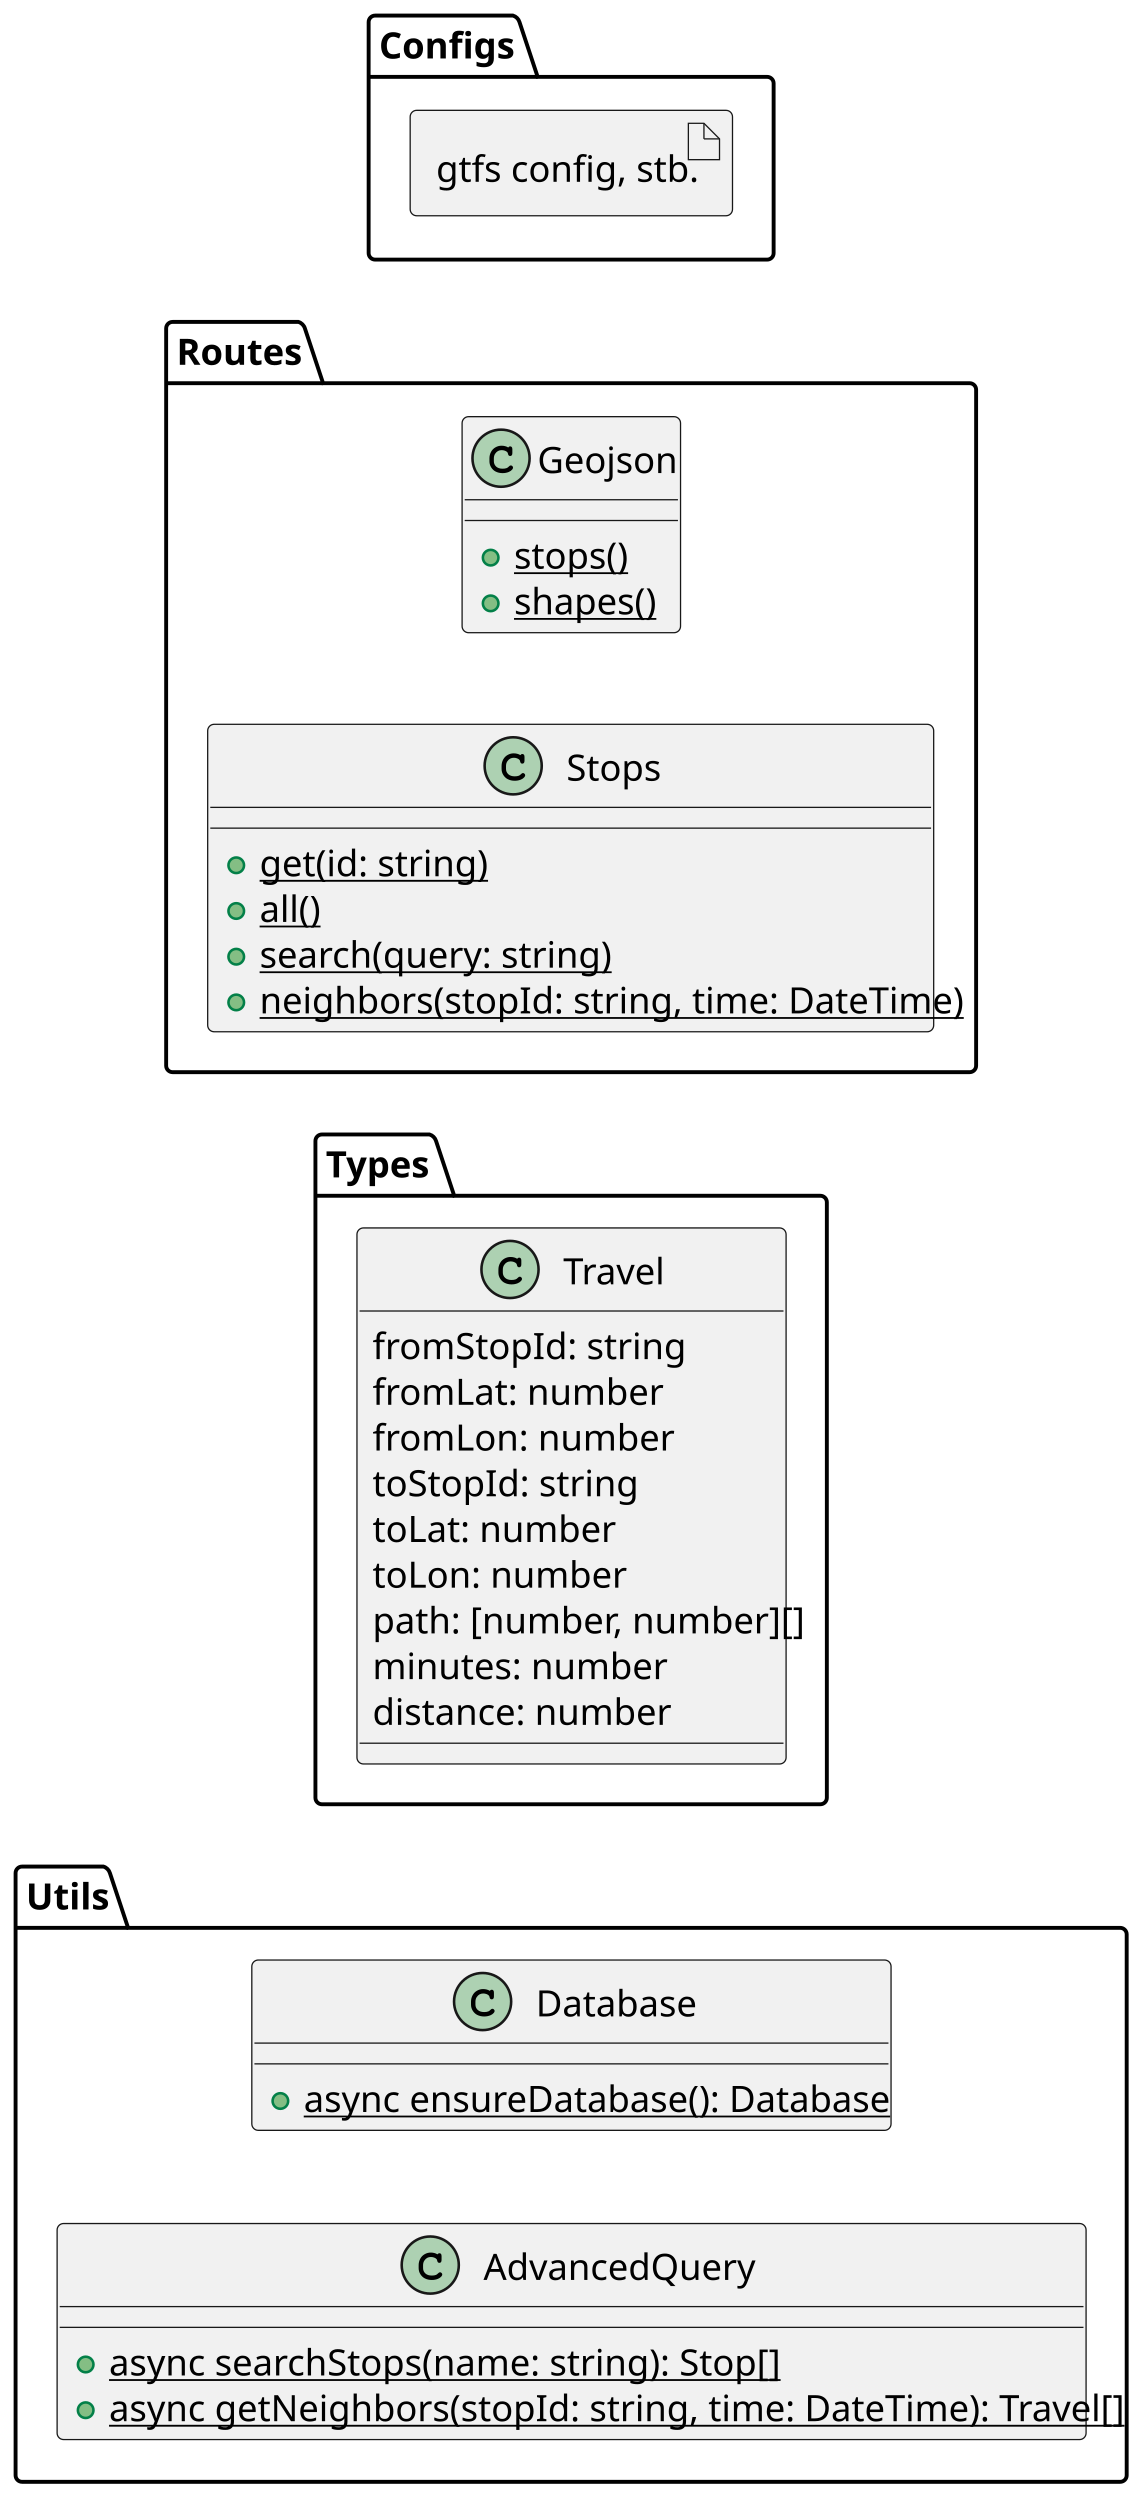
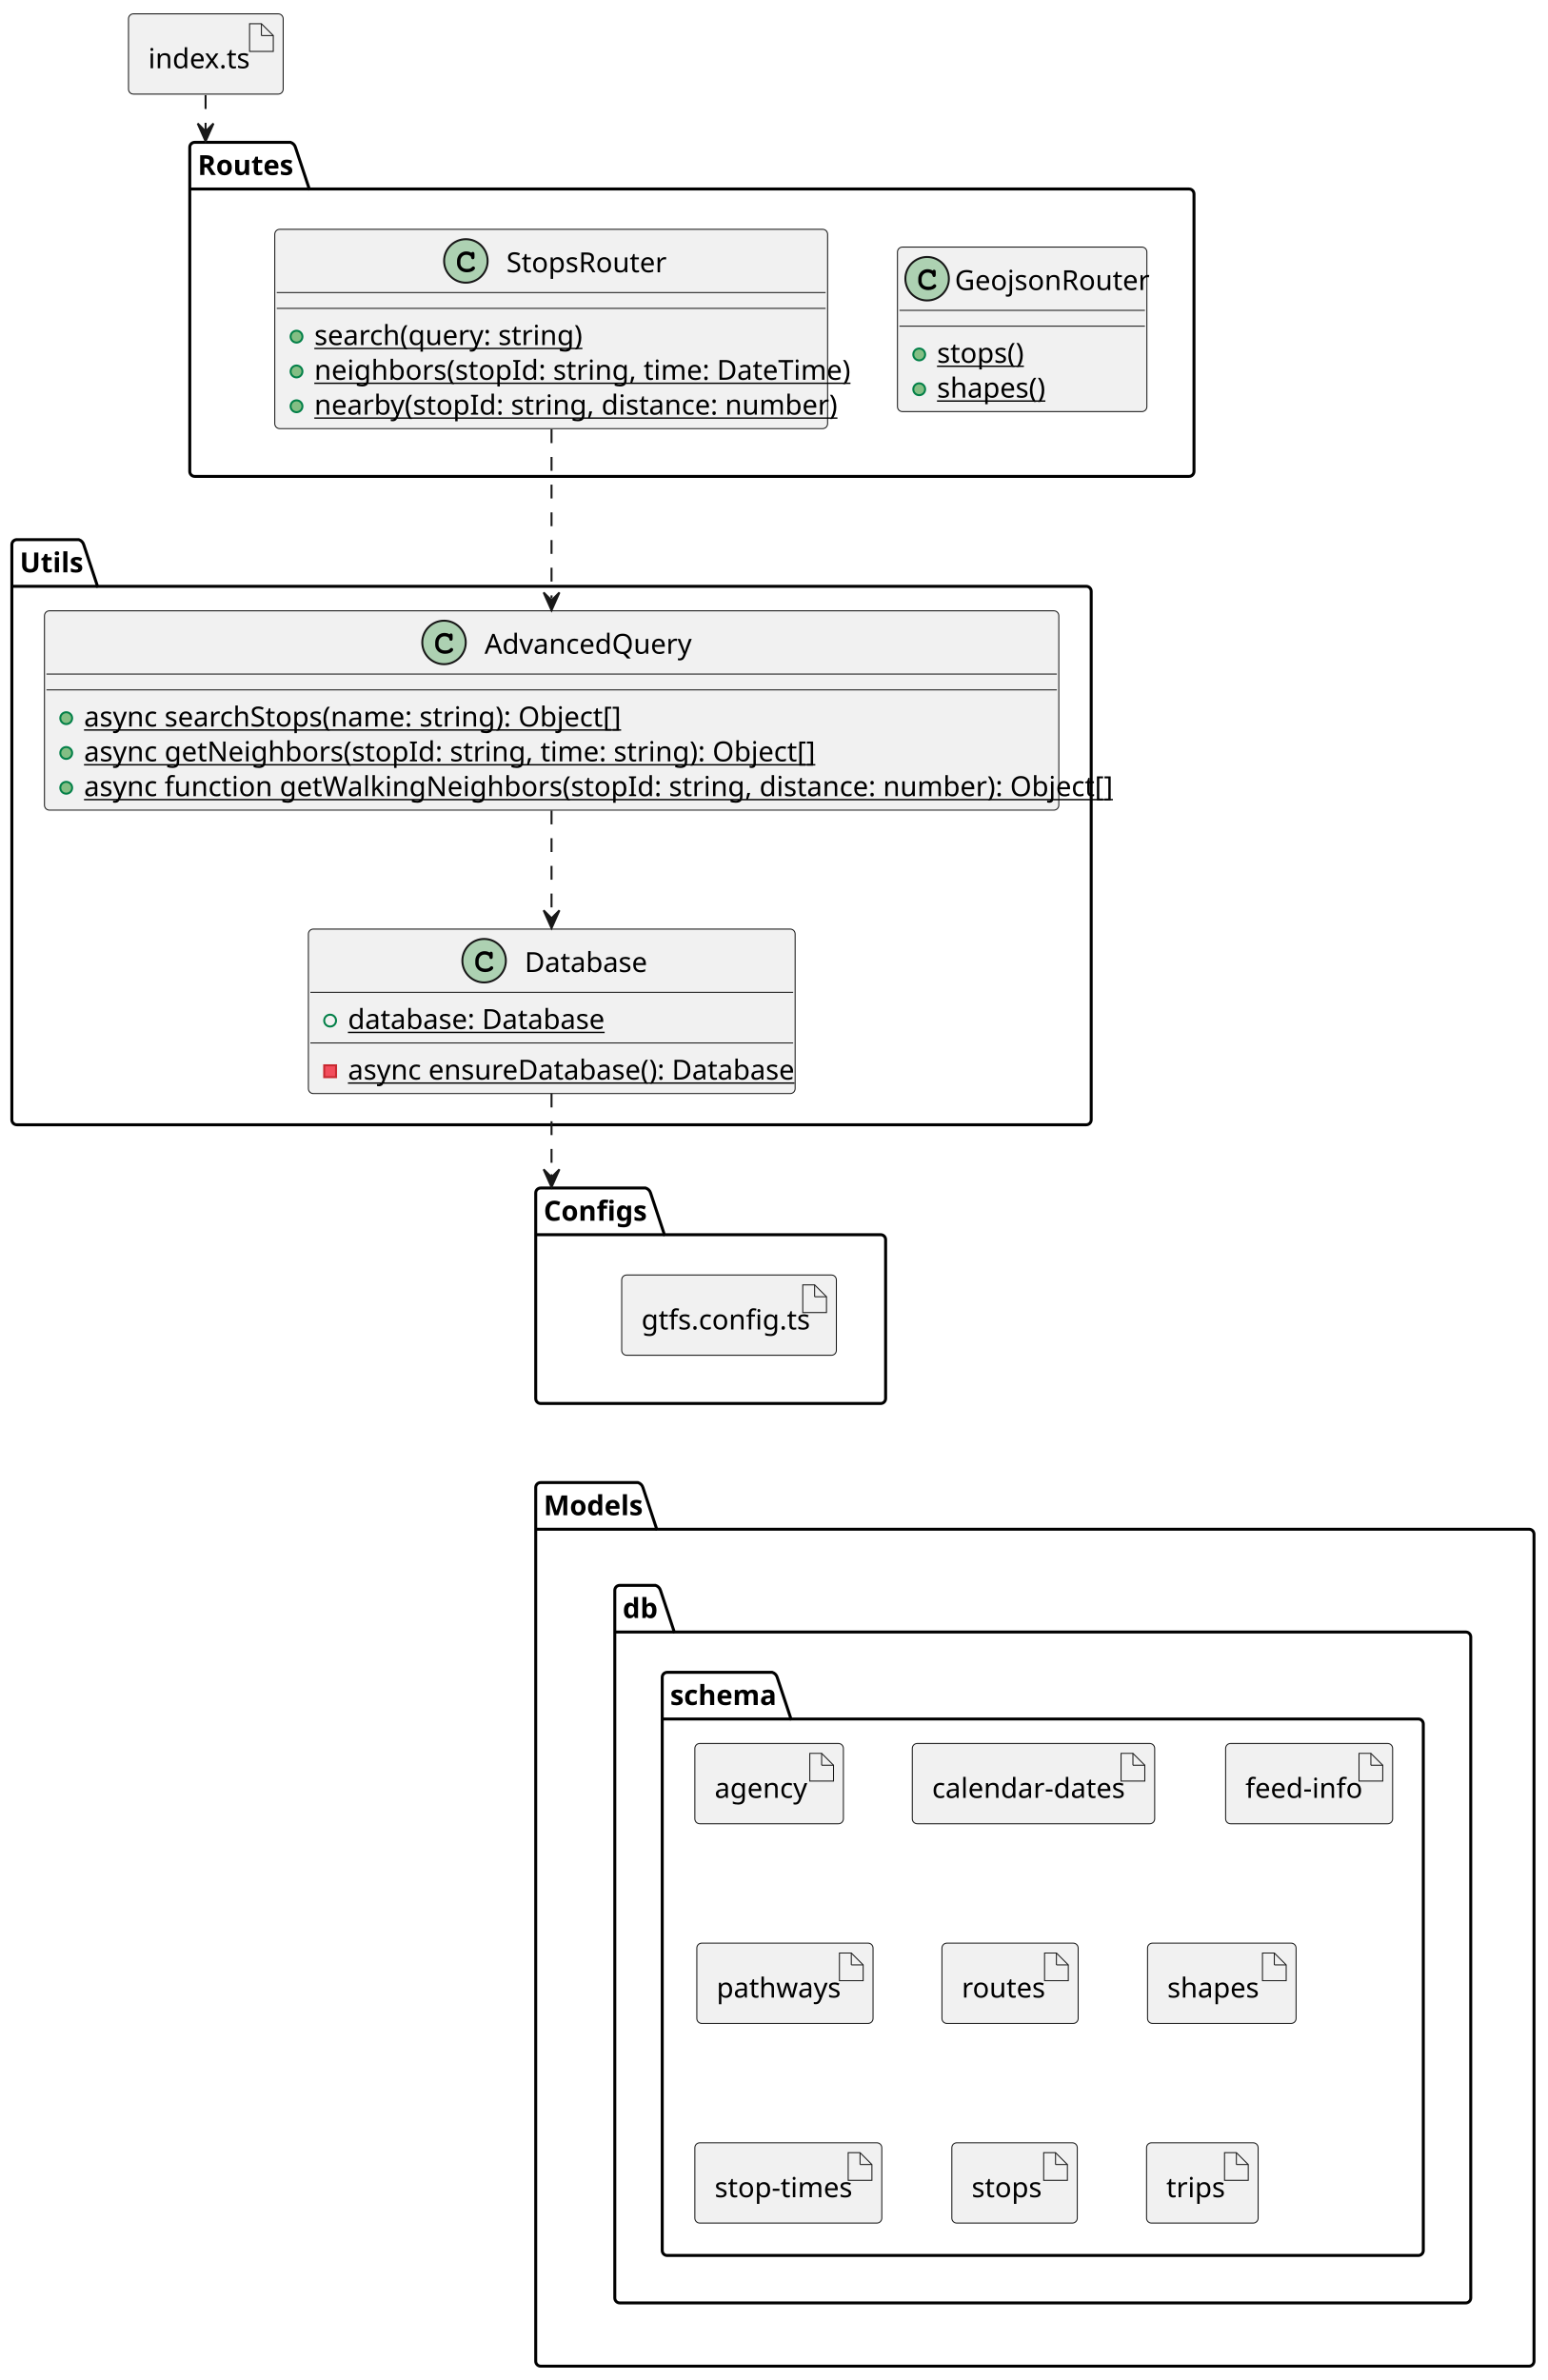
- <svg xmlns="http://www.w3.org/2000/svg" contentStyleType="text/css" height="963px" preserveAspectRatio="none" style="width:441px;height:963px;background:#FFFFFF;" version="1.1" viewBox="0 0 441 963" width="441px" zoomAndPan="magnify">
+ <svg xmlns="http://www.w3.org/2000/svg" contentStyleType="text/css" height="1204px" preserveAspectRatio="none" style="width:783px;height:1204px;background:#FFFFFF;" version="1.1" viewBox="0 0 783 1204" width="783px" zoomAndPan="magnify">
  <defs />
  <g>
+     <g id="cluster_Routes">
+       <path d="M98.5,72 L146.948,72 A3.75,3.75 0 0 1 149.448,74.5 L156.448,95.609 L601.5,95.609 A2.5,2.5 0 0 1 604,98.109 L604,238.5 A2.5,2.5 0 0 1 601.5,241 L98.5,241 A2.5,2.5 0 0 1 96,238.5 L96,74.5 A2.5,2.5 0 0 1 98.5,72 " fill="none" style="stroke:#000000;stroke-width:1.5;" />
+       <line style="stroke:#000000;stroke-width:1.5;" x1="96" x2="156.448" y1="95.609" y2="95.609" />
+       <text fill="#000000" font-family="sans-serif" font-size="14" font-weight="bold" lengthAdjust="spacing" textLength="47.448" x="100" y="88.533">Routes</text>
+     </g>
    <g id="cluster_Utils">
-       <path d="M8.5,719 L39.838,719 A3.75,3.75 0 0 1 42.338,721.5 L49.338,742.609 L431.5,742.609 A2.5,2.5 0 0 1 434,745.109 L434,953.5 A2.5,2.5 0 0 1 431.5,956 L8.5,956 A2.5,2.5 0 0 1 6,953.5 L6,721.5 A2.5,2.5 0 0 1 8.5,719 " fill="none" style="stroke:#000000;stroke-width:1.5;" />
-       <line style="stroke:#000000;stroke-width:1.5;" x1="6" x2="49.338" y1="742.609" y2="742.609" />
-       <text fill="#000000" font-family="sans-serif" font-size="14" font-weight="bold" lengthAdjust="spacing" textLength="30.338" x="10" y="735.533">Utils</text>
-     </g>
-     <g id="cluster_Types">
-       <path d="M124,437 L165.462,437 A3.75,3.75 0 0 1 167.962,439.5 L174.962,460.609 L316,460.609 A2.5,2.5 0 0 1 318.5,463.109 L318.5,692.5 A2.5,2.5 0 0 1 316,695 L124,695 A2.5,2.5 0 0 1 121.5,692.5 L121.5,439.5 A2.5,2.5 0 0 1 124,437 " fill="none" style="stroke:#000000;stroke-width:1.5;" />
-       <line style="stroke:#000000;stroke-width:1.5;" x1="121.5" x2="174.962" y1="460.609" y2="460.609" />
-       <text fill="#000000" font-family="sans-serif" font-size="14" font-weight="bold" lengthAdjust="spacing" textLength="40.462" x="125.5" y="453.533">Types</text>
-     </g>
-     <g id="cluster_Routes">
-       <path d="M66.5,124 L114.948,124 A3.75,3.75 0 0 1 117.448,126.5 L124.448,147.609 L373.5,147.609 A2.5,2.5 0 0 1 376,150.109 L376,410.5 A2.5,2.5 0 0 1 373.5,413 L66.5,413 A2.5,2.5 0 0 1 64,410.5 L64,126.5 A2.5,2.5 0 0 1 66.5,124 " fill="none" style="stroke:#000000;stroke-width:1.5;" />
-       <line style="stroke:#000000;stroke-width:1.5;" x1="64" x2="124.448" y1="147.609" y2="147.609" />
-       <text fill="#000000" font-family="sans-serif" font-size="14" font-weight="bold" lengthAdjust="spacing" textLength="47.448" x="68" y="140.533">Routes</text>
+       <path d="M8.5,273 L39.838,273 A3.75,3.75 0 0 1 42.338,275.5 L49.338,296.609 L549.5,296.609 A2.5,2.5 0 0 1 552,299.109 L552,566.5 A2.5,2.5 0 0 1 549.5,569 L8.5,569 A2.5,2.5 0 0 1 6,566.5 L6,275.5 A2.5,2.5 0 0 1 8.5,273 " fill="none" style="stroke:#000000;stroke-width:1.5;" />
+       <line style="stroke:#000000;stroke-width:1.5;" x1="6" x2="49.338" y1="296.609" y2="296.609" />
+       <text fill="#000000" font-family="sans-serif" font-size="14" font-weight="bold" lengthAdjust="spacing" textLength="30.338" x="10" y="289.533">Utils</text>
    </g>
    <g id="cluster_Configs">
-       <path d="M144.5,6 L197.603,6 A3.75,3.75 0 0 1 200.103,8.5 L207.103,29.609 L295.5,29.609 A2.5,2.5 0 0 1 298,32.109 L298,97.5 A2.5,2.5 0 0 1 295.5,100 L144.5,100 A2.5,2.5 0 0 1 142,97.5 L142,8.5 A2.5,2.5 0 0 1 144.5,6 " fill="none" style="stroke:#000000;stroke-width:1.5;" />
-       <line style="stroke:#000000;stroke-width:1.5;" x1="142" x2="207.103" y1="29.609" y2="29.609" />
-       <text fill="#000000" font-family="sans-serif" font-size="14" font-weight="bold" lengthAdjust="spacing" textLength="52.103" x="146" y="22.533">Configs</text>
+       <path d="M273.5,601 L326.603,601 A3.75,3.75 0 0 1 329.103,603.5 L336.103,624.609 L445.5,624.609 A2.5,2.5 0 0 1 448,627.109 L448,707.5 A2.5,2.5 0 0 1 445.5,710 L273.5,710 A2.5,2.5 0 0 1 271,707.5 L271,603.5 A2.5,2.5 0 0 1 273.5,601 " fill="none" style="stroke:#000000;stroke-width:1.5;" />
+       <line style="stroke:#000000;stroke-width:1.5;" x1="271" x2="336.103" y1="624.609" y2="624.609" />
+       <text fill="#000000" font-family="sans-serif" font-size="14" font-weight="bold" lengthAdjust="spacing" textLength="52.103" x="275" y="617.533">Configs</text>
+     </g>
+     <g id="cluster_Models">
+       <path d="M273.5,750 L322.728,750 A3.75,3.75 0 0 1 325.228,752.5 L332.228,773.609 L773.5,773.609 A2.5,2.5 0 0 1 776,776.109 L776,1194.5 A2.5,2.5 0 0 1 773.5,1197 L273.5,1197 A2.5,2.5 0 0 1 271,1194.5 L271,752.5 A2.5,2.5 0 0 1 273.5,750 " fill="none" style="stroke:#000000;stroke-width:1.5;" />
+       <line style="stroke:#000000;stroke-width:1.5;" x1="271" x2="332.228" y1="773.609" y2="773.609" />
+       <text fill="#000000" font-family="sans-serif" font-size="14" font-weight="bold" lengthAdjust="spacing" textLength="48.227" x="275" y="766.533">Models</text>
+     </g>
+     <g id="cluster_db">
+       <path d="M313.5,802 L331.603,802 A3.75,3.75 0 0 1 334.103,804.5 L341.103,825.609 L741.5,825.609 A2.5,2.5 0 0 1 744,828.109 L744,1162.5 A2.5,2.5 0 0 1 741.5,1165 L313.5,1165 A2.5,2.5 0 0 1 311,1162.5 L311,804.5 A2.5,2.5 0 0 1 313.5,802 " fill="none" style="stroke:#000000;stroke-width:1.5;" />
+       <line style="stroke:#000000;stroke-width:1.5;" x1="311" x2="341.103" y1="825.609" y2="825.609" />
+       <text fill="#000000" font-family="sans-serif" font-size="14" font-weight="bold" lengthAdjust="spacing" textLength="17.104" x="315" y="818.533">db</text>
+     </g>
+     <g id="cluster_schema">
+       <path d="M337.5,846 L390.644,846 A3.75,3.75 0 0 1 393.144,848.5 L400.144,869.609 L717.5,869.609 A2.5,2.5 0 0 1 720,872.109 L720,1138.5 A2.5,2.5 0 0 1 717.5,1141 L337.5,1141 A2.5,2.5 0 0 1 335,1138.5 L335,848.5 A2.5,2.5 0 0 1 337.5,846 " fill="none" style="stroke:#000000;stroke-width:1.5;" />
+       <line style="stroke:#000000;stroke-width:1.5;" x1="335" x2="400.144" y1="869.609" y2="869.609" />
+       <text fill="#000000" font-family="sans-serif" font-size="14" font-weight="bold" lengthAdjust="spacing" textLength="52.145" x="339" y="862.533">schema</text>
+     </g>
+     <g id="elem_GeojsonRouter">
+       <rect codeLine="46" fill="#F1F1F1" height="83.219" id="GeojsonRouter" rx="2.5" ry="2.5" style="stroke:#181818;stroke-width:0.5;" width="126.165" x="454" y="125" />
+       <ellipse cx="469" cy="141" fill="#ADD1B2" rx="11" ry="11" style="stroke:#181818;stroke-width:1;" />
+       <path d="M471.766,136.875 Q471.922,136.656 472.109,136.547 Q472.297,136.438 472.516,136.438 Q472.891,136.438 473.125,136.703 Q473.359,136.953 473.359,137.562 L473.359,139.016 Q473.359,139.625 473.125,139.891 Q472.891,140.156 472.516,140.156 Q472.172,140.156 471.969,139.953 Q471.766,139.766 471.656,139.25 Q471.609,138.891 471.422,138.703 Q471.094,138.328 470.484,138.109 Q469.875,137.891 469.25,137.891 Q468.484,137.891 467.844,138.219 Q467.219,138.547 466.719,139.297 Q466.234,140.047 466.234,141.078 L466.234,142.172 Q466.234,143.406 467.125,144.234 Q468.016,145.047 469.609,145.047 Q470.547,145.047 471.203,144.797 Q471.594,144.641 472.016,144.203 Q472.281,143.938 472.422,143.859 Q472.578,143.781 472.781,143.781 Q473.109,143.781 473.359,144.047 Q473.625,144.297 473.625,144.641 Q473.625,144.984 473.281,145.391 Q472.781,145.969 471.984,146.297 Q470.906,146.75 469.609,146.75 Q468.094,146.75 466.891,146.125 Q465.906,145.625 465.219,144.562 Q464.531,143.484 464.531,142.203 L464.531,141.047 Q464.531,139.719 465.141,138.578 Q465.766,137.422 466.859,136.812 Q467.953,136.188 469.188,136.188 Q469.922,136.188 470.562,136.359 Q471.219,136.516 471.766,136.875 Z " fill="#000000" />
+       <text fill="#000000" font-family="sans-serif" font-size="14" lengthAdjust="spacing" textLength="94.165" x="483" y="146.728">GeojsonRouter</text>
+       <line style="stroke:#181818;stroke-width:0.5;" x1="455" x2="579.165" y1="157" y2="157" />
+       <line style="stroke:#181818;stroke-width:0.5;" x1="455" x2="579.165" y1="165" y2="165" />
+       <ellipse cx="465" cy="179.305" fill="#84BE84" rx="3" ry="3" style="stroke:#038048;stroke-width:1;" />
+       <text fill="#000000" font-family="sans-serif" font-size="14" lengthAdjust="spacing" text-decoration="underline" textLength="42.786" x="474" y="183.533">stops()</text>
+       <ellipse cx="465" cy="196.914" fill="#84BE84" rx="3" ry="3" style="stroke:#038048;stroke-width:1;" />
+       <text fill="#000000" font-family="sans-serif" font-size="14" lengthAdjust="spacing" text-decoration="underline" textLength="54.469" x="474" y="201.143">shapes()</text>
+     </g>
+     <g id="elem_StopsRouter">
+       <rect codeLine="50" fill="#F1F1F1" height="100.828" id="StopsRouter" rx="2.5" ry="2.5" style="stroke:#181818;stroke-width:0.5;" width="279.654" x="139" y="116" />
+       <ellipse cx="235.667" cy="132" fill="#ADD1B2" rx="11" ry="11" style="stroke:#181818;stroke-width:1;" />
+       <path d="M238.433,127.875 Q238.589,127.656 238.776,127.547 Q238.964,127.438 239.183,127.438 Q239.558,127.438 239.792,127.703 Q240.026,127.953 240.026,128.562 L240.026,130.016 Q240.026,130.625 239.792,130.891 Q239.558,131.156 239.183,131.156 Q238.839,131.156 238.636,130.953 Q238.433,130.766 238.323,130.25 Q238.276,129.891 238.089,129.703 Q237.761,129.328 237.151,129.109 Q236.542,128.891 235.917,128.891 Q235.151,128.891 234.511,129.219 Q233.886,129.547 233.386,130.297 Q232.901,131.047 232.901,132.078 L232.901,133.172 Q232.901,134.406 233.792,135.234 Q234.683,136.047 236.276,136.047 Q237.214,136.047 237.87,135.797 Q238.261,135.641 238.683,135.203 Q238.948,134.938 239.089,134.859 Q239.245,134.781 239.448,134.781 Q239.776,134.781 240.026,135.047 Q240.292,135.297 240.292,135.641 Q240.292,135.984 239.948,136.391 Q239.448,136.969 238.651,137.297 Q237.573,137.75 236.276,137.75 Q234.761,137.75 233.558,137.125 Q232.573,136.625 231.886,135.562 Q231.198,134.484 231.198,133.203 L231.198,132.047 Q231.198,130.719 231.808,129.578 Q232.433,128.422 233.526,127.812 Q234.62,127.188 235.855,127.188 Q236.589,127.188 237.23,127.359 Q237.886,127.516 238.433,127.875 Z " fill="#000000" />
+       <text fill="#000000" font-family="sans-serif" font-size="14" lengthAdjust="spacing" textLength="77.82" x="256.167" y="137.728">StopsRouter</text>
+       <line style="stroke:#181818;stroke-width:0.5;" x1="140" x2="417.654" y1="148" y2="148" />
+       <line style="stroke:#181818;stroke-width:0.5;" x1="140" x2="417.654" y1="156" y2="156" />
+       <ellipse cx="150" cy="170.305" fill="#84BE84" rx="3" ry="3" style="stroke:#038048;stroke-width:1;" />
+       <text fill="#000000" font-family="sans-serif" font-size="14" lengthAdjust="spacing" text-decoration="underline" textLength="128.379" x="159" y="174.533">search(query: string)</text>
+       <ellipse cx="150" cy="187.914" fill="#84BE84" rx="3" ry="3" style="stroke:#038048;stroke-width:1;" />
+       <text fill="#000000" font-family="sans-serif" font-size="14" lengthAdjust="spacing" text-decoration="underline" textLength="253.654" x="159" y="192.143">neighbors(stopId: string, time: DateTime)</text>
+       <ellipse cx="150" cy="205.523" fill="#84BE84" rx="3" ry="3" style="stroke:#038048;stroke-width:1;" />
+       <text fill="#000000" font-family="sans-serif" font-size="14" lengthAdjust="spacing" text-decoration="underline" textLength="247.454" x="159" y="209.752">nearby(stopId: string, distance: number)</text>
    </g>
    <g id="elem_Database">
-       <rect codeLine="10" fill="#F1F1F1" height="65.609" id="Database" rx="2.5" ry="2.5" style="stroke:#181818;stroke-width:0.5;" width="246.233" x="97" y="755" />
-       <ellipse cx="185.901" cy="771" fill="#ADD1B2" rx="11" ry="11" style="stroke:#181818;stroke-width:1.0;" />
-       <path d="M188.667,766.875 Q188.823,766.656 189.011,766.547 Q189.198,766.438 189.417,766.438 Q189.792,766.438 190.026,766.703 Q190.261,766.953 190.261,767.562 L190.261,769.016 Q190.261,769.625 190.026,769.891 Q189.792,770.156 189.417,770.156 Q189.073,770.156 188.87,769.953 Q188.667,769.766 188.558,769.25 Q188.511,768.891 188.323,768.703 Q187.995,768.328 187.386,768.109 Q186.776,767.891 186.151,767.891 Q185.386,767.891 184.745,768.219 Q184.12,768.547 183.62,769.297 Q183.136,770.047 183.136,771.078 L183.136,772.172 Q183.136,773.406 184.026,774.234 Q184.917,775.047 186.511,775.047 Q187.448,775.047 188.105,774.797 Q188.495,774.641 188.917,774.203 Q189.183,773.938 189.323,773.859 Q189.48,773.781 189.683,773.781 Q190.011,773.781 190.261,774.047 Q190.526,774.297 190.526,774.641 Q190.526,774.984 190.183,775.391 Q189.683,775.969 188.886,776.297 Q187.808,776.75 186.511,776.75 Q184.995,776.75 183.792,776.125 Q182.808,775.625 182.12,774.562 Q181.433,773.484 181.433,772.203 L181.433,771.047 Q181.433,769.719 182.042,768.578 Q182.667,767.422 183.761,766.812 Q184.855,766.188 186.089,766.188 Q186.823,766.188 187.464,766.359 Q188.12,766.516 188.667,766.875 Z " fill="#000000" />
-       <text fill="#000000" font-family="sans-serif" font-size="14" lengthAdjust="spacing" textLength="59.931" x="206.401" y="776.729">Database</text>
-       <line style="stroke:#181818;stroke-width:0.5;" x1="98" x2="342.233" y1="787" y2="787" />
-       <line style="stroke:#181818;stroke-width:0.5;" x1="98" x2="342.233" y1="795" y2="795" />
-       <ellipse cx="108" cy="809.305" fill="#84BE84" rx="3" ry="3" style="stroke:#038048;stroke-width:1.0;" />
-       <text fill="#000000" font-family="sans-serif" font-size="14" lengthAdjust="spacing" text-decoration="underline" textLength="220.233" x="117" y="813.533">async ensureDatabase(): Database</text>
+       <rect codeLine="14" fill="#F1F1F1" height="83.219" id="Database" rx="2.5" ry="2.5" style="stroke:#181818;stroke-width:0.5;" width="246.233" x="156" y="470" />
+       <ellipse cx="244.901" cy="486" fill="#ADD1B2" rx="11" ry="11" style="stroke:#181818;stroke-width:1;" />
+       <path d="M247.667,481.875 Q247.823,481.656 248.011,481.547 Q248.198,481.438 248.417,481.438 Q248.792,481.438 249.026,481.703 Q249.261,481.953 249.261,482.562 L249.261,484.016 Q249.261,484.625 249.026,484.891 Q248.792,485.156 248.417,485.156 Q248.073,485.156 247.87,484.953 Q247.667,484.766 247.558,484.25 Q247.511,483.891 247.323,483.703 Q246.995,483.328 246.386,483.109 Q245.776,482.891 245.151,482.891 Q244.386,482.891 243.745,483.219 Q243.12,483.547 242.62,484.297 Q242.136,485.047 242.136,486.078 L242.136,487.172 Q242.136,488.406 243.026,489.234 Q243.917,490.047 245.511,490.047 Q246.448,490.047 247.105,489.797 Q247.495,489.641 247.917,489.203 Q248.183,488.938 248.323,488.859 Q248.48,488.781 248.683,488.781 Q249.011,488.781 249.261,489.047 Q249.526,489.297 249.526,489.641 Q249.526,489.984 249.183,490.391 Q248.683,490.969 247.886,491.297 Q246.808,491.75 245.511,491.75 Q243.995,491.75 242.792,491.125 Q241.808,490.625 241.12,489.562 Q240.433,488.484 240.433,487.203 L240.433,486.047 Q240.433,484.719 241.042,483.578 Q241.667,482.422 242.761,481.812 Q243.855,481.188 245.089,481.188 Q245.823,481.188 246.464,481.359 Q247.12,481.516 247.667,481.875 Z " fill="#000000" />
+       <text fill="#000000" font-family="sans-serif" font-size="14" lengthAdjust="spacing" textLength="59.931" x="265.401" y="491.728">Database</text>
+       <line style="stroke:#181818;stroke-width:0.5;" x1="157" x2="401.233" y1="502" y2="502" />
+       <ellipse cx="167" cy="516.305" fill="none" rx="3" ry="3" style="stroke:#038048;stroke-width:1;" />
+       <text fill="#000000" font-family="sans-serif" font-size="14" lengthAdjust="spacing" text-decoration="underline" textLength="125.316" x="176" y="520.533">database: Database</text>
+       <line style="stroke:#181818;stroke-width:0.5;" x1="157" x2="401.233" y1="527.609" y2="527.609" />
+       <rect fill="#F24D5C" height="6" style="stroke:#C82930;stroke-width:1;" width="6" x="164" y="538.914" />
+       <text fill="#000000" font-family="sans-serif" font-size="14" lengthAdjust="spacing" text-decoration="underline" textLength="220.233" x="176" y="546.143">async ensureDatabase(): Database</text>
    </g>
    <g id="elem_AdvancedQuery">
-       <rect codeLine="14" fill="#F1F1F1" height="83.219" id="AdvancedQuery" rx="2.5" ry="2.5" style="stroke:#181818;stroke-width:0.5;" width="396.357" x="22" y="856.5" />
-       <ellipse cx="165.732" cy="872.5" fill="#ADD1B2" rx="11" ry="11" style="stroke:#181818;stroke-width:1.0;" />
-       <path d="M168.498,868.375 Q168.654,868.156 168.842,868.047 Q169.029,867.938 169.248,867.938 Q169.623,867.938 169.857,868.203 Q170.092,868.453 170.092,869.062 L170.092,870.516 Q170.092,871.125 169.857,871.391 Q169.623,871.656 169.248,871.656 Q168.904,871.656 168.701,871.453 Q168.498,871.266 168.389,870.75 Q168.342,870.391 168.154,870.203 Q167.826,869.828 167.217,869.609 Q166.607,869.391 165.982,869.391 Q165.217,869.391 164.576,869.719 Q163.951,870.047 163.451,870.797 Q162.967,871.547 162.967,872.578 L162.967,873.672 Q162.967,874.906 163.857,875.734 Q164.748,876.547 166.342,876.547 Q167.279,876.547 167.935,876.297 Q168.326,876.141 168.748,875.703 Q169.014,875.438 169.154,875.359 Q169.31,875.281 169.514,875.281 Q169.842,875.281 170.092,875.547 Q170.357,875.797 170.357,876.141 Q170.357,876.484 170.014,876.891 Q169.514,877.469 168.717,877.797 Q167.639,878.25 166.342,878.25 Q164.826,878.25 163.623,877.625 Q162.639,877.125 161.951,876.062 Q161.264,874.984 161.264,873.703 L161.264,872.547 Q161.264,871.219 161.873,870.078 Q162.498,868.922 163.592,868.312 Q164.685,867.688 165.92,867.688 Q166.654,867.688 167.295,867.859 Q167.951,868.016 168.498,868.375 Z " fill="#000000" />
-       <text fill="#000000" font-family="sans-serif" font-size="14" lengthAdjust="spacing" textLength="100.393" x="186.232" y="878.229">AdvancedQuery</text>
-       <line style="stroke:#181818;stroke-width:0.5;" x1="23" x2="417.357" y1="888.5" y2="888.5" />
-       <line style="stroke:#181818;stroke-width:0.5;" x1="23" x2="417.357" y1="896.5" y2="896.5" />
-       <ellipse cx="33" cy="910.805" fill="#84BE84" rx="3" ry="3" style="stroke:#038048;stroke-width:1.0;" />
-       <text fill="#000000" font-family="sans-serif" font-size="14" lengthAdjust="spacing" text-decoration="underline" textLength="248.999" x="42" y="915.033">async searchStops(name: string): Stop[]</text>
-       <ellipse cx="33" cy="928.414" fill="#84BE84" rx="3" ry="3" style="stroke:#038048;stroke-width:1.0;" />
-       <text fill="#000000" font-family="sans-serif" font-size="14" lengthAdjust="spacing" text-decoration="underline" textLength="370.357" x="42" y="932.643">async getNeighbors(stopId: string, time: DateTime): Travel[]</text>
+       <rect codeLine="19" fill="#F1F1F1" height="100.828" id="AdvancedQuery" rx="2.5" ry="2.5" style="stroke:#181818;stroke-width:0.5;" width="513.122" x="22.5" y="309" />
+       <ellipse cx="224.615" cy="325" fill="#ADD1B2" rx="11" ry="11" style="stroke:#181818;stroke-width:1;" />
+       <path d="M227.38,320.875 Q227.537,320.656 227.724,320.547 Q227.912,320.438 228.13,320.438 Q228.505,320.438 228.74,320.703 Q228.974,320.953 228.974,321.562 L228.974,323.016 Q228.974,323.625 228.74,323.891 Q228.505,324.156 228.13,324.156 Q227.787,324.156 227.583,323.953 Q227.38,323.766 227.271,323.25 Q227.224,322.891 227.037,322.703 Q226.708,322.328 226.099,322.109 Q225.49,321.891 224.865,321.891 Q224.099,321.891 223.458,322.219 Q222.833,322.547 222.333,323.297 Q221.849,324.047 221.849,325.078 L221.849,326.172 Q221.849,327.406 222.74,328.234 Q223.63,329.047 225.224,329.047 Q226.162,329.047 226.818,328.797 Q227.208,328.641 227.63,328.203 Q227.896,327.938 228.037,327.859 Q228.193,327.781 228.396,327.781 Q228.724,327.781 228.974,328.047 Q229.24,328.297 229.24,328.641 Q229.24,328.984 228.896,329.391 Q228.396,329.969 227.599,330.297 Q226.521,330.75 225.224,330.75 Q223.708,330.75 222.505,330.125 Q221.521,329.625 220.833,328.562 Q220.146,327.484 220.146,326.203 L220.146,325.047 Q220.146,323.719 220.755,322.578 Q221.38,321.422 222.474,320.812 Q223.568,320.188 224.802,320.188 Q225.537,320.188 226.177,320.359 Q226.833,320.516 227.38,320.875 Z " fill="#000000" />
+       <text fill="#000000" font-family="sans-serif" font-size="14" lengthAdjust="spacing" textLength="100.393" x="245.115" y="330.728">AdvancedQuery</text>
+       <line style="stroke:#181818;stroke-width:0.5;" x1="23.5" x2="534.622" y1="341" y2="341" />
+       <line style="stroke:#181818;stroke-width:0.5;" x1="23.5" x2="534.622" y1="349" y2="349" />
+       <ellipse cx="33.5" cy="363.305" fill="#84BE84" rx="3" ry="3" style="stroke:#038048;stroke-width:1;" />
+       <text fill="#000000" font-family="sans-serif" font-size="14" lengthAdjust="spacing" text-decoration="underline" textLength="260.661" x="42.5" y="367.533">async searchStops(name: string): Object[]</text>
+       <ellipse cx="33.5" cy="380.914" fill="#84BE84" rx="3" ry="3" style="stroke:#038048;stroke-width:1;" />
+       <text fill="#000000" font-family="sans-serif" font-size="14" lengthAdjust="spacing" text-decoration="underline" textLength="345.475" x="42.5" y="385.143">async getNeighbors(stopId: string, time: string): Object[]</text>
+       <ellipse cx="33.5" cy="398.523" fill="#84BE84" rx="3" ry="3" style="stroke:#038048;stroke-width:1;" />
+       <text fill="#000000" font-family="sans-serif" font-size="14" lengthAdjust="spacing" text-decoration="underline" textLength="487.122" x="42.5" y="402.752">async function getWalkingNeighbors(stopId: string, distance: number): Object[]</text>
    </g>
-     <g id="elem_Travel">
-       <rect codeLine="21" fill="#F1F1F1" height="206.484" id="Travel" rx="2.5" ry="2.5" style="stroke:#181818;stroke-width:0.5;" width="165.303" x="137.5" y="473" />
-       <ellipse cx="196.453" cy="489" fill="#ADD1B2" rx="11" ry="11" style="stroke:#181818;stroke-width:1.0;" />
-       <path d="M199.219,484.875 Q199.375,484.656 199.562,484.547 Q199.75,484.438 199.969,484.438 Q200.344,484.438 200.578,484.703 Q200.812,484.953 200.812,485.562 L200.812,487.016 Q200.812,487.625 200.578,487.891 Q200.344,488.156 199.969,488.156 Q199.625,488.156 199.422,487.953 Q199.219,487.766 199.109,487.25 Q199.062,486.891 198.875,486.703 Q198.547,486.328 197.938,486.109 Q197.328,485.891 196.703,485.891 Q195.938,485.891 195.297,486.219 Q194.672,486.547 194.172,487.297 Q193.688,488.047 193.688,489.078 L193.688,490.172 Q193.688,491.406 194.578,492.234 Q195.469,493.047 197.062,493.047 Q198,493.047 198.656,492.797 Q199.047,492.641 199.469,492.203 Q199.734,491.938 199.875,491.859 Q200.031,491.781 200.234,491.781 Q200.562,491.781 200.812,492.047 Q201.078,492.297 201.078,492.641 Q201.078,492.984 200.734,493.391 Q200.234,493.969 199.438,494.297 Q198.359,494.75 197.062,494.75 Q195.547,494.75 194.344,494.125 Q193.359,493.625 192.672,492.562 Q191.984,491.484 191.984,490.203 L191.984,489.047 Q191.984,487.719 192.594,486.578 Q193.219,485.422 194.312,484.812 Q195.406,484.188 196.641,484.188 Q197.375,484.188 198.016,484.359 Q198.672,484.516 199.219,484.875 Z " fill="#000000" />
-       <text fill="#000000" font-family="sans-serif" font-size="14" lengthAdjust="spacing" textLength="38.897" x="216.953" y="494.728">Travel</text>
-       <line style="stroke:#181818;stroke-width:0.5;" x1="138.5" x2="301.803" y1="505" y2="505" />
-       <text fill="#000000" font-family="sans-serif" font-size="14" lengthAdjust="spacing" textLength="110.489" x="143.5" y="523.533">fromStopId: string</text>
-       <text fill="#000000" font-family="sans-serif" font-size="14" lengthAdjust="spacing" textLength="102.71" x="143.5" y="541.143">fromLat: number</text>
-       <text fill="#000000" font-family="sans-serif" font-size="14" lengthAdjust="spacing" textLength="106.606" x="143.5" y="558.752">fromLon: number</text>
-       <text fill="#000000" font-family="sans-serif" font-size="14" lengthAdjust="spacing" textLength="94.165" x="143.5" y="576.361">toStopId: string</text>
-       <text fill="#000000" font-family="sans-serif" font-size="14" lengthAdjust="spacing" textLength="86.386" x="143.5" y="593.971">toLat: number</text>
-       <text fill="#000000" font-family="sans-serif" font-size="14" lengthAdjust="spacing" textLength="90.282" x="143.5" y="611.58">toLon: number</text>
-       <text fill="#000000" font-family="sans-serif" font-size="14" lengthAdjust="spacing" textLength="153.303" x="143.5" y="629.189">path: [number, number][]</text>
-       <text fill="#000000" font-family="sans-serif" font-size="14" lengthAdjust="spacing" textLength="104.269" x="143.5" y="646.799">minutes: number</text>
-       <text fill="#000000" font-family="sans-serif" font-size="14" lengthAdjust="spacing" textLength="107.393" x="143.5" y="664.408">distance: number</text>
-       <line style="stroke:#181818;stroke-width:0.5;" x1="138.5" x2="301.803" y1="671.484" y2="671.484" />
+     <g id="elem_gtfsconfig">
+       <rect fill="#F1F1F1" height="40.609" rx="2.5" ry="2.5" style="stroke:#181818;stroke-width:0.5;" width="108.593" x="314.5" y="645" />
+       <polygon fill="#F1F1F1" points="406.093,650,406.093,664,418.093,664,418.093,656,412.093,650,406.093,650" style="stroke:#181818;stroke-width:0.5;" />
+       <line style="stroke:#181818;stroke-width:0.5;" x1="412.093" x2="412.093" y1="650" y2="656" />
+       <line style="stroke:#181818;stroke-width:0.5;" x1="418.093" x2="412.093" y1="656" y2="656" />
+       <text fill="#000000" font-family="sans-serif" font-size="14" lengthAdjust="spacing" textLength="78.593" x="324.5" y="672.533">gtfs.config.ts</text>
    </g>
-     <g id="elem_Geojson">
-       <rect codeLine="35" fill="#F1F1F1" height="83.219" id="Geojson" rx="2.5" ry="2.5" style="stroke:#181818;stroke-width:0.5;" width="84.144" x="178" y="160.5" />
-       <ellipse cx="193" cy="176.5" fill="#ADD1B2" rx="11" ry="11" style="stroke:#181818;stroke-width:1.0;" />
-       <path d="M195.766,172.375 Q195.922,172.156 196.109,172.047 Q196.297,171.938 196.516,171.938 Q196.891,171.938 197.125,172.203 Q197.359,172.453 197.359,173.062 L197.359,174.516 Q197.359,175.125 197.125,175.391 Q196.891,175.656 196.516,175.656 Q196.172,175.656 195.969,175.453 Q195.766,175.266 195.656,174.75 Q195.609,174.391 195.422,174.203 Q195.094,173.828 194.484,173.609 Q193.875,173.391 193.25,173.391 Q192.484,173.391 191.844,173.719 Q191.219,174.047 190.719,174.797 Q190.234,175.547 190.234,176.578 L190.234,177.672 Q190.234,178.906 191.125,179.734 Q192.016,180.547 193.609,180.547 Q194.547,180.547 195.203,180.297 Q195.594,180.141 196.016,179.703 Q196.281,179.438 196.422,179.359 Q196.578,179.281 196.781,179.281 Q197.109,179.281 197.359,179.547 Q197.625,179.797 197.625,180.141 Q197.625,180.484 197.281,180.891 Q196.781,181.469 195.984,181.797 Q194.906,182.25 193.609,182.25 Q192.094,182.25 190.891,181.625 Q189.906,181.125 189.219,180.062 Q188.531,178.984 188.531,177.703 L188.531,176.547 Q188.531,175.219 189.141,174.078 Q189.766,172.922 190.859,172.312 Q191.953,171.688 193.188,171.688 Q193.922,171.688 194.562,171.859 Q195.219,172.016 195.766,172.375 Z " fill="#000000" />
-       <text fill="#000000" font-family="sans-serif" font-size="14" lengthAdjust="spacing" textLength="52.145" x="207" y="182.228">Geojson</text>
-       <line style="stroke:#181818;stroke-width:0.5;" x1="179" x2="261.144" y1="192.5" y2="192.5" />
-       <line style="stroke:#181818;stroke-width:0.5;" x1="179" x2="261.144" y1="200.5" y2="200.5" />
-       <ellipse cx="189" cy="214.805" fill="#84BE84" rx="3" ry="3" style="stroke:#038048;stroke-width:1.0;" />
-       <text fill="#000000" font-family="sans-serif" font-size="14" lengthAdjust="spacing" text-decoration="underline" textLength="42.786" x="198" y="219.033">stops()</text>
-       <ellipse cx="189" cy="232.414" fill="#84BE84" rx="3" ry="3" style="stroke:#038048;stroke-width:1.0;" />
-       <text fill="#000000" font-family="sans-serif" font-size="14" lengthAdjust="spacing" text-decoration="underline" textLength="54.469" x="198" y="236.643">shapes()</text>
+     <g id="elem_agency">
+       <rect fill="#F1F1F1" height="40.609" rx="2.5" ry="2.5" style="stroke:#181818;stroke-width:0.5;" width="75.144" x="351.5" y="882" />
+       <polygon fill="#F1F1F1" points="409.644,887,409.644,901,421.644,901,421.644,893,415.644,887,409.644,887" style="stroke:#181818;stroke-width:0.5;" />
+       <line style="stroke:#181818;stroke-width:0.5;" x1="415.644" x2="415.644" y1="887" y2="893" />
+       <line style="stroke:#181818;stroke-width:0.5;" x1="421.644" x2="415.644" y1="893" y2="893" />
+       <text fill="#000000" font-family="sans-serif" font-size="14" lengthAdjust="spacing" textLength="45.145" x="361.5" y="909.533">agency</text>
    </g>
-     <g id="elem_Stops">
-       <rect codeLine="39" fill="#F1F1F1" height="118.438" id="Stops" rx="2.5" ry="2.5" style="stroke:#181818;stroke-width:0.5;" width="279.654" x="80" y="279" />
-       <ellipse cx="197.677" cy="295" fill="#ADD1B2" rx="11" ry="11" style="stroke:#181818;stroke-width:1.0;" />
-       <path d="M200.443,290.875 Q200.599,290.656 200.787,290.547 Q200.974,290.438 201.193,290.438 Q201.568,290.438 201.802,290.703 Q202.037,290.953 202.037,291.562 L202.037,293.016 Q202.037,293.625 201.802,293.891 Q201.568,294.156 201.193,294.156 Q200.849,294.156 200.646,293.953 Q200.443,293.766 200.333,293.25 Q200.287,292.891 200.099,292.703 Q199.771,292.328 199.162,292.109 Q198.552,291.891 197.927,291.891 Q197.162,291.891 196.521,292.219 Q195.896,292.547 195.396,293.297 Q194.912,294.047 194.912,295.078 L194.912,296.172 Q194.912,297.406 195.802,298.234 Q196.693,299.047 198.287,299.047 Q199.224,299.047 199.88,298.797 Q200.271,298.641 200.693,298.203 Q200.958,297.938 201.099,297.859 Q201.255,297.781 201.458,297.781 Q201.787,297.781 202.037,298.047 Q202.302,298.297 202.302,298.641 Q202.302,298.984 201.958,299.391 Q201.458,299.969 200.662,300.297 Q199.583,300.75 198.287,300.75 Q196.771,300.75 195.568,300.125 Q194.583,299.625 193.896,298.562 Q193.208,297.484 193.208,296.203 L193.208,295.047 Q193.208,293.719 193.818,292.578 Q194.443,291.422 195.537,290.812 Q196.63,290.188 197.865,290.188 Q198.599,290.188 199.24,290.359 Q199.896,290.516 200.443,290.875 Z " fill="#000000" />
-       <text fill="#000000" font-family="sans-serif" font-size="14" lengthAdjust="spacing" textLength="35.8" x="218.177" y="300.728">Stops</text>
-       <line style="stroke:#181818;stroke-width:0.5;" x1="81" x2="358.654" y1="311" y2="311" />
-       <line style="stroke:#181818;stroke-width:0.5;" x1="81" x2="358.654" y1="319" y2="319" />
-       <ellipse cx="91" cy="333.305" fill="#84BE84" rx="3" ry="3" style="stroke:#038048;stroke-width:1.0;" />
-       <text fill="#000000" font-family="sans-serif" font-size="14" lengthAdjust="spacing" text-decoration="underline" textLength="81.696" x="100" y="337.533">get(id: string)</text>
-       <ellipse cx="91" cy="350.914" fill="#84BE84" rx="3" ry="3" style="stroke:#038048;stroke-width:1.0;" />
-       <text fill="#000000" font-family="sans-serif" font-size="14" lengthAdjust="spacing" text-decoration="underline" textLength="23.331" x="100" y="355.143">all()</text>
-       <ellipse cx="91" cy="368.523" fill="#84BE84" rx="3" ry="3" style="stroke:#038048;stroke-width:1.0;" />
-       <text fill="#000000" font-family="sans-serif" font-size="14" lengthAdjust="spacing" text-decoration="underline" textLength="128.379" x="100" y="372.752">search(query: string)</text>
-       <ellipse cx="91" cy="386.133" fill="#84BE84" rx="3" ry="3" style="stroke:#038048;stroke-width:1.0;" />
-       <text fill="#000000" font-family="sans-serif" font-size="14" lengthAdjust="spacing" text-decoration="underline" textLength="253.654" x="100" y="390.361">neighbors(stopId: string, time: DateTime)</text>
+     <g id="elem_calendar-dates">
+       <rect fill="#F1F1F1" height="40.609" rx="2.5" ry="2.5" style="stroke:#181818;stroke-width:0.5;" width="122.613" x="461.5" y="882" />
+       <polygon fill="#F1F1F1" points="567.113,887,567.113,901,579.113,901,579.113,893,573.113,887,567.113,887" style="stroke:#181818;stroke-width:0.5;" />
+       <line style="stroke:#181818;stroke-width:0.5;" x1="573.113" x2="573.113" y1="887" y2="893" />
+       <line style="stroke:#181818;stroke-width:0.5;" x1="579.113" x2="573.113" y1="893" y2="893" />
+       <text fill="#000000" font-family="sans-serif" font-size="14" lengthAdjust="spacing" textLength="92.613" x="471.5" y="909.533">calendar-dates</text>
    </g>
-     <g id="elem_gtfs config, stb">
-       <rect fill="#F1F1F1" height="40.609" rx="2.5" ry="2.5" style="stroke:#181818;stroke-width:0.5;" width="124.158" x="158" y="42.5" />
-       <polygon fill="#F1F1F1" points="265.158,47.5,265.158,61.5,277.158,61.5,277.158,53.5,271.158,47.5,265.158,47.5" style="stroke:#181818;stroke-width:0.5;" />
-       <line style="stroke:#181818;stroke-width:0.5;" x1="271.158" x2="271.158" y1="47.5" y2="53.5" />
-       <line style="stroke:#181818;stroke-width:0.5;" x1="277.158" x2="271.158" y1="53.5" y2="53.5" />
-       <text fill="#000000" font-family="sans-serif" font-size="14" lengthAdjust="spacing" textLength="94.158" x="168" y="70.033">gtfs config, stb.</text>
+     <g id="elem_feed-info">
+       <rect fill="#F1F1F1" height="40.609" rx="2.5" ry="2.5" style="stroke:#181818;stroke-width:0.5;" width="84.482" x="620" y="882" />
+       <polygon fill="#F1F1F1" points="687.482,887,687.482,901,699.482,901,699.482,893,693.482,887,687.482,887" style="stroke:#181818;stroke-width:0.5;" />
+       <line style="stroke:#181818;stroke-width:0.5;" x1="693.482" x2="693.482" y1="887" y2="893" />
+       <line style="stroke:#181818;stroke-width:0.5;" x1="699.482" x2="693.482" y1="893" y2="893" />
+       <text fill="#000000" font-family="sans-serif" font-size="14" lengthAdjust="spacing" textLength="54.482" x="630" y="909.533">feed-info</text>
+     </g>
+     <g id="elem_pathways">
+       <rect fill="#F1F1F1" height="40.609" rx="2.5" ry="2.5" style="stroke:#181818;stroke-width:0.5;" width="89.144" x="352.5" y="983" />
+       <polygon fill="#F1F1F1" points="424.644,988,424.644,1002,436.644,1002,436.644,994,430.644,988,424.644,988" style="stroke:#181818;stroke-width:0.5;" />
+       <line style="stroke:#181818;stroke-width:0.5;" x1="430.644" x2="430.644" y1="988" y2="994" />
+       <line style="stroke:#181818;stroke-width:0.5;" x1="436.644" x2="430.644" y1="994" y2="994" />
+       <text fill="#000000" font-family="sans-serif" font-size="14" lengthAdjust="spacing" textLength="59.145" x="362.5" y="1010.533">pathways</text>
+     </g>
+     <g id="elem_routes">
+       <rect fill="#F1F1F1" height="40.609" rx="2.5" ry="2.5" style="stroke:#181818;stroke-width:0.5;" width="68.91" x="476.5" y="983" />
+       <polygon fill="#F1F1F1" points="528.41,988,528.41,1002,540.41,1002,540.41,994,534.41,988,528.41,988" style="stroke:#181818;stroke-width:0.5;" />
+       <line style="stroke:#181818;stroke-width:0.5;" x1="534.41" x2="534.41" y1="988" y2="994" />
+       <line style="stroke:#181818;stroke-width:0.5;" x1="540.41" x2="534.41" y1="994" y2="994" />
+       <text fill="#000000" font-family="sans-serif" font-size="14" lengthAdjust="spacing" textLength="38.91" x="486.5" y="1010.533">routes</text>
+     </g>
+     <g id="elem_shapes">
+       <rect fill="#F1F1F1" height="40.609" rx="2.5" ry="2.5" style="stroke:#181818;stroke-width:0.5;" width="75.144" x="580.5" y="983" />
+       <polygon fill="#F1F1F1" points="638.644,988,638.644,1002,650.644,1002,650.644,994,644.644,988,638.644,988" style="stroke:#181818;stroke-width:0.5;" />
+       <line style="stroke:#181818;stroke-width:0.5;" x1="644.644" x2="644.644" y1="988" y2="994" />
+       <line style="stroke:#181818;stroke-width:0.5;" x1="650.644" x2="644.644" y1="994" y2="994" />
+       <text fill="#000000" font-family="sans-serif" font-size="14" lengthAdjust="spacing" textLength="45.145" x="590.5" y="1010.533">shapes</text>
+     </g>
+     <g id="elem_stop-times">
+       <rect fill="#F1F1F1" height="40.609" rx="2.5" ry="2.5" style="stroke:#181818;stroke-width:0.5;" width="94.572" x="351.5" y="1084" />
+       <polygon fill="#F1F1F1" points="429.072,1089,429.072,1103,441.072,1103,441.072,1095,435.072,1089,429.072,1089" style="stroke:#181818;stroke-width:0.5;" />
+       <line style="stroke:#181818;stroke-width:0.5;" x1="435.072" x2="435.072" y1="1089" y2="1095" />
+       <line style="stroke:#181818;stroke-width:0.5;" x1="441.072" x2="435.072" y1="1095" y2="1095" />
+       <text fill="#000000" font-family="sans-serif" font-size="14" lengthAdjust="spacing" textLength="64.572" x="361.5" y="1111.533">stop-times</text>
+     </g>
+     <g id="elem_stops">
+       <rect fill="#F1F1F1" height="40.609" rx="2.5" ry="2.5" style="stroke:#181818;stroke-width:0.5;" width="63.462" x="481.5" y="1084" />
+       <polygon fill="#F1F1F1" points="527.962,1089,527.962,1103,539.962,1103,539.962,1095,533.962,1089,527.962,1089" style="stroke:#181818;stroke-width:0.5;" />
+       <line style="stroke:#181818;stroke-width:0.5;" x1="533.962" x2="533.962" y1="1089" y2="1095" />
+       <line style="stroke:#181818;stroke-width:0.5;" x1="539.962" x2="533.962" y1="1095" y2="1095" />
+       <text fill="#000000" font-family="sans-serif" font-size="14" lengthAdjust="spacing" textLength="33.462" x="491.5" y="1111.533">stops</text>
+     </g>
+     <g id="elem_trips">
+       <rect fill="#F1F1F1" height="40.609" rx="2.5" ry="2.5" style="stroke:#181818;stroke-width:0.5;" width="56.448" x="580" y="1084" />
+       <polygon fill="#F1F1F1" points="619.448,1089,619.448,1103,631.448,1103,631.448,1095,625.448,1089,619.448,1089" style="stroke:#181818;stroke-width:0.5;" />
+       <line style="stroke:#181818;stroke-width:0.5;" x1="625.448" x2="625.448" y1="1089" y2="1095" />
+       <line style="stroke:#181818;stroke-width:0.5;" x1="631.448" x2="625.448" y1="1095" y2="1095" />
+       <text fill="#000000" font-family="sans-serif" font-size="14" lengthAdjust="spacing" textLength="26.448" x="590" y="1111.533">trips</text>
+     </g>
+     <g id="elem_index">
+       <rect fill="#F1F1F1" height="40.609" rx="2.5" ry="2.5" style="stroke:#181818;stroke-width:0.5;" width="78.248" x="65" y="7" />
+       <polygon fill="#F1F1F1" points="126.248,12,126.248,26,138.248,26,138.248,18,132.248,12,126.248,12" style="stroke:#181818;stroke-width:0.5;" />
+       <line style="stroke:#181818;stroke-width:0.5;" x1="132.248" x2="132.248" y1="12" y2="18" />
+       <line style="stroke:#181818;stroke-width:0.5;" x1="138.248" x2="132.248" y1="18" y2="18" />
+       <text fill="#000000" font-family="sans-serif" font-size="14" lengthAdjust="spacing" textLength="48.248" x="75" y="34.533">index.ts</text>
+     </g>
+     <g id="link_index_Routes">
+       <path codeLine="11" d="M104,48.13 C104,52.791 104,58.083 104,63.778 C104,65.202 104,66.651 104,68.122 C104,68.858 104,69.599 104,70.344 C104,70.717 104,65.091 104,65.467 " fill="none" id="index-to-Routes" style="stroke:#181818;stroke-width:1;stroke-dasharray:7.0,7.0;" />
+       <polygon fill="#181818" points="104,71.467,108,62.467,104,66.467,100,62.467,104,71.467" style="stroke:#181818;stroke-width:1;" />
+     </g>
+     <g id="link_AdvancedQuery_Database">
+       <path codeLine="26" d="M279,410.03 C279,429.32 279,445.15 279,463.53 " fill="none" id="AdvancedQuery-to-Database" style="stroke:#181818;stroke-width:1;stroke-dasharray:7.0,7.0;" />
+       <polygon fill="#181818" points="279,469.53,283,460.53,279,464.53,275,460.53,279,469.53" style="stroke:#181818;stroke-width:1;" />
+     </g>
+     <g id="link_Database_Configs">
+       <path codeLine="29" d="M279,553.23 C279,564.31 279,576.676 279,589.023 C279,592.11 279,595.196 279,598.26 C279,599.026 279,593.79 279,594.553 " fill="none" id="Database-to-Configs" style="stroke:#181818;stroke-width:1;stroke-dasharray:7.0,7.0;" />
+       <polygon fill="#181818" points="279,600.553,283,591.553,279,595.553,275,591.553,279,600.553" style="stroke:#181818;stroke-width:1;" />
+     </g>
+     <g id="link_StopsRouter_AdvancedQuery">
+       <path codeLine="55" d="M279,217.18 C279,245.37 279,274.53 279,302.73 " fill="none" id="StopsRouter-to-AdvancedQuery" style="stroke:#181818;stroke-width:1;stroke-dasharray:7.0,7.0;" />
+       <polygon fill="#181818" points="279,308.73,283,299.73,279,303.73,275,299.73,279,308.73" style="stroke:#181818;stroke-width:1;" />
    </g>
  </g>
</svg>
